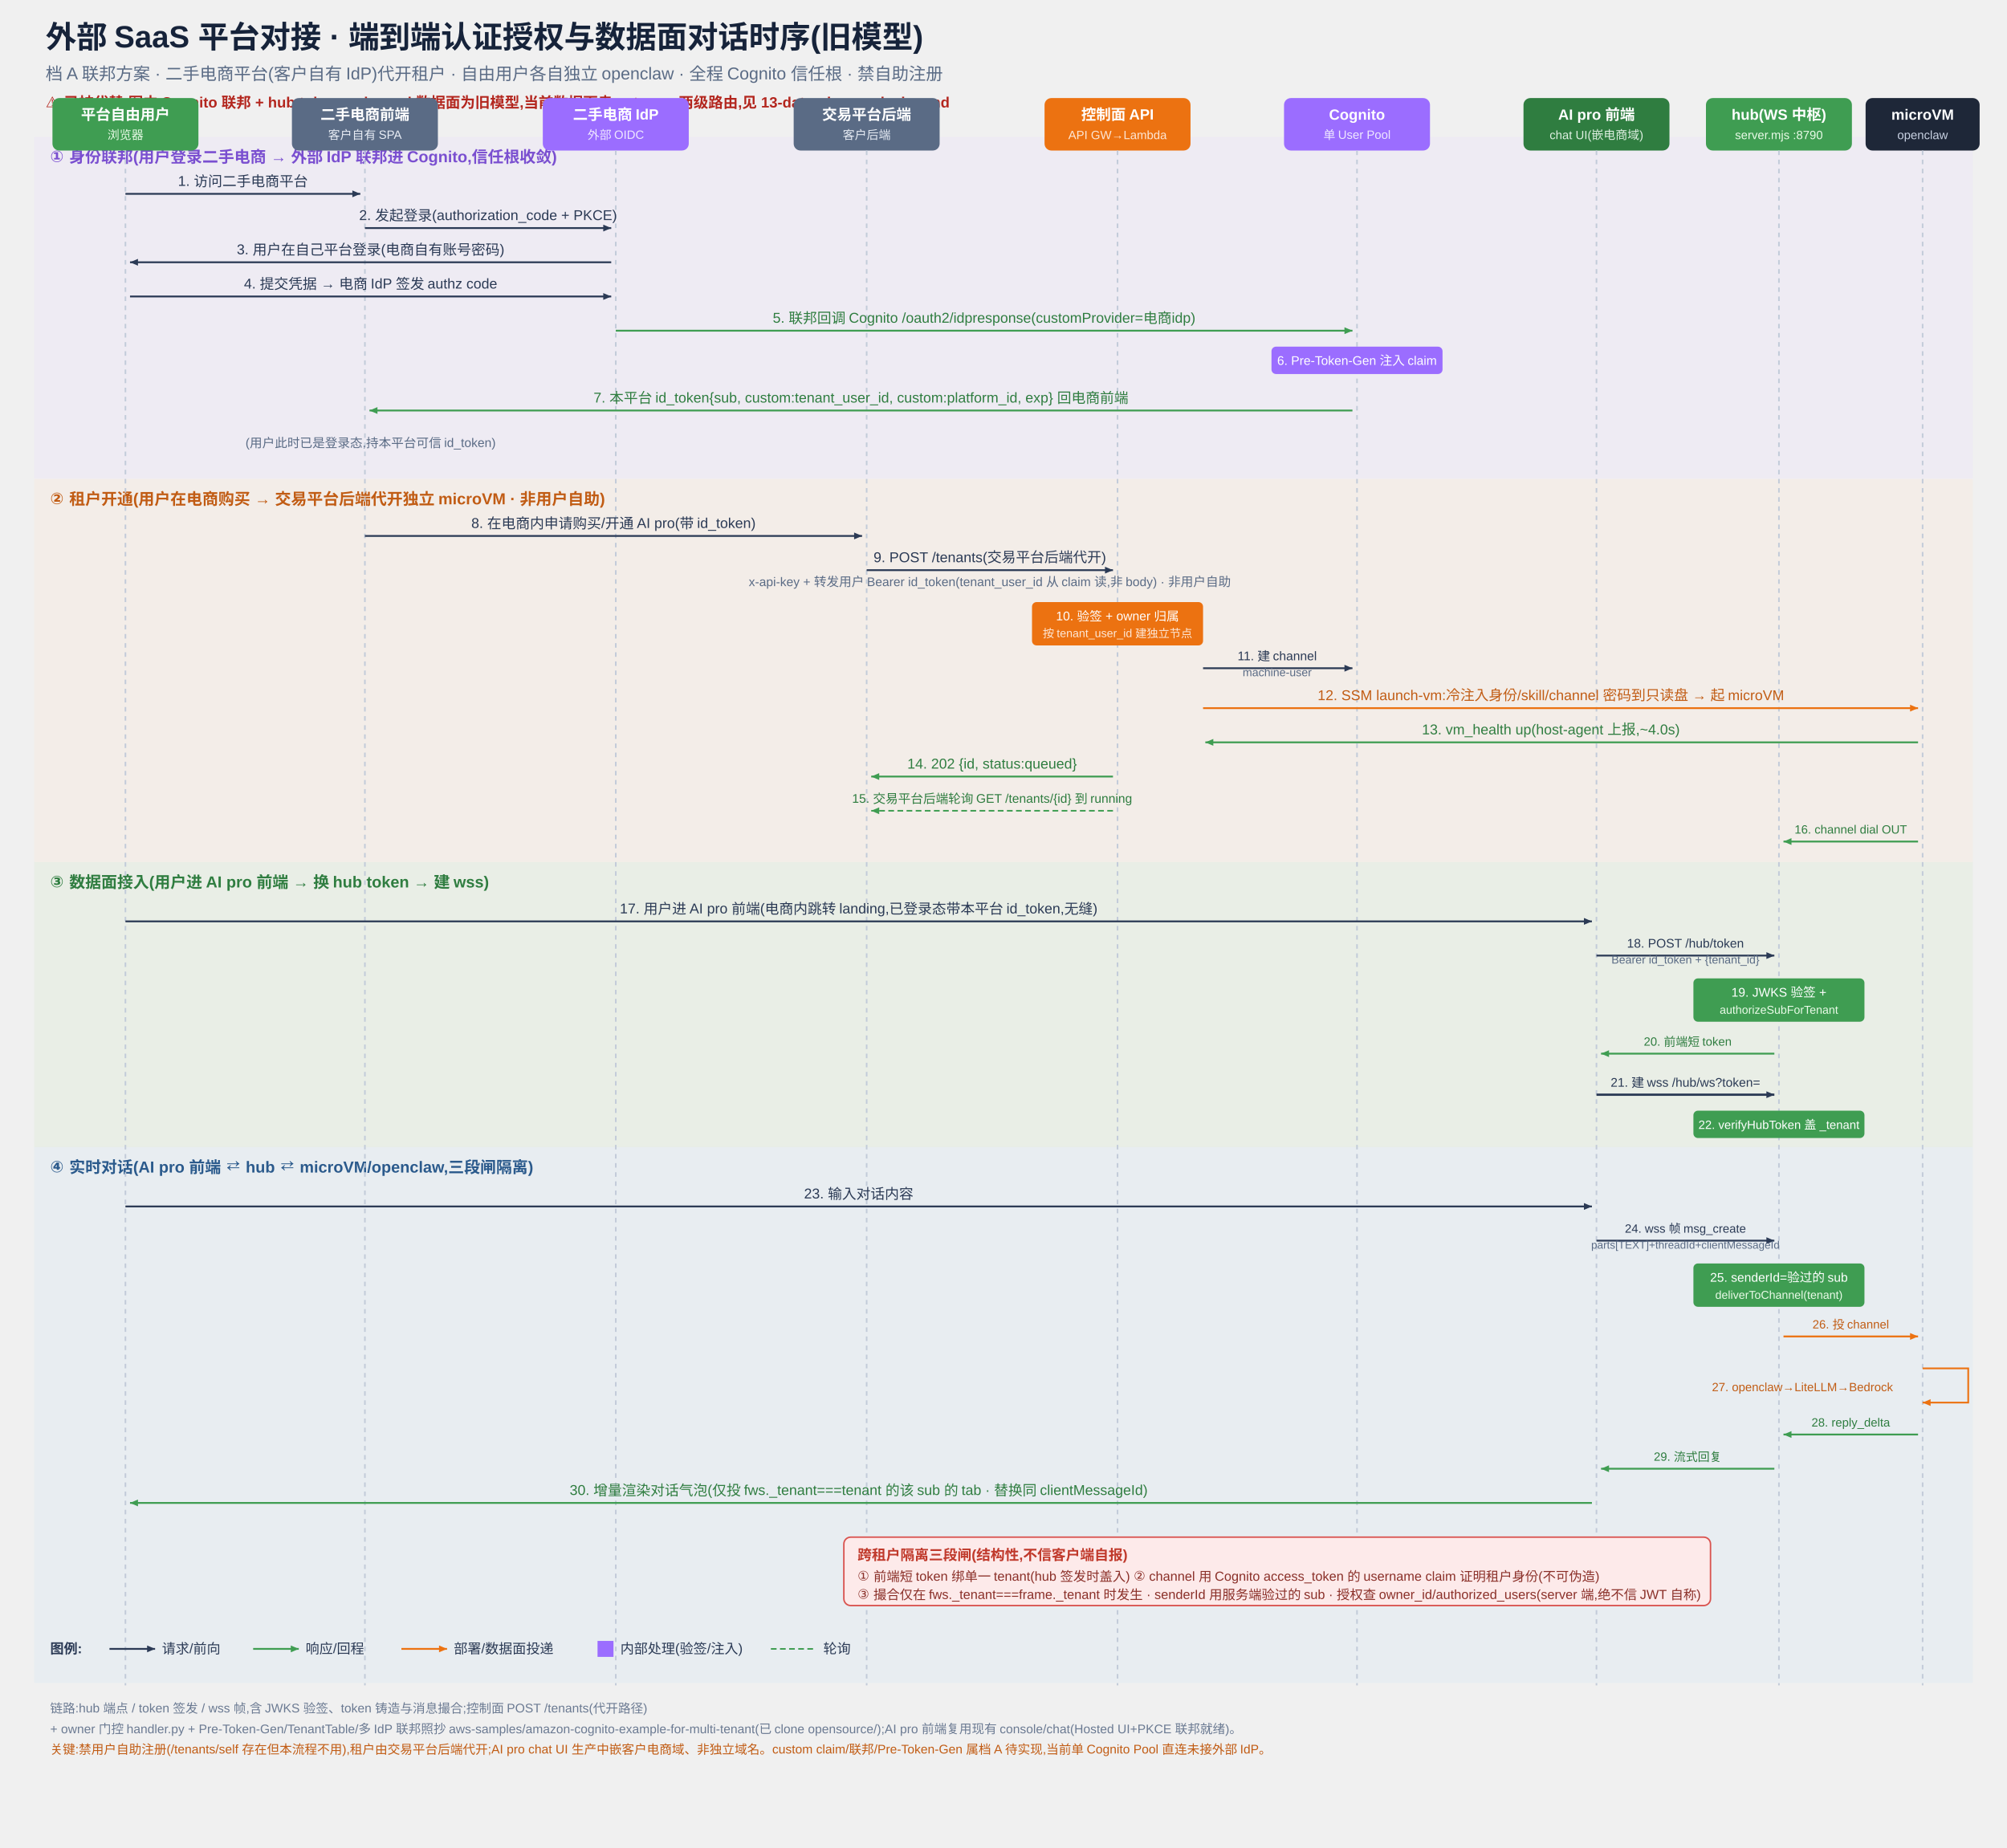
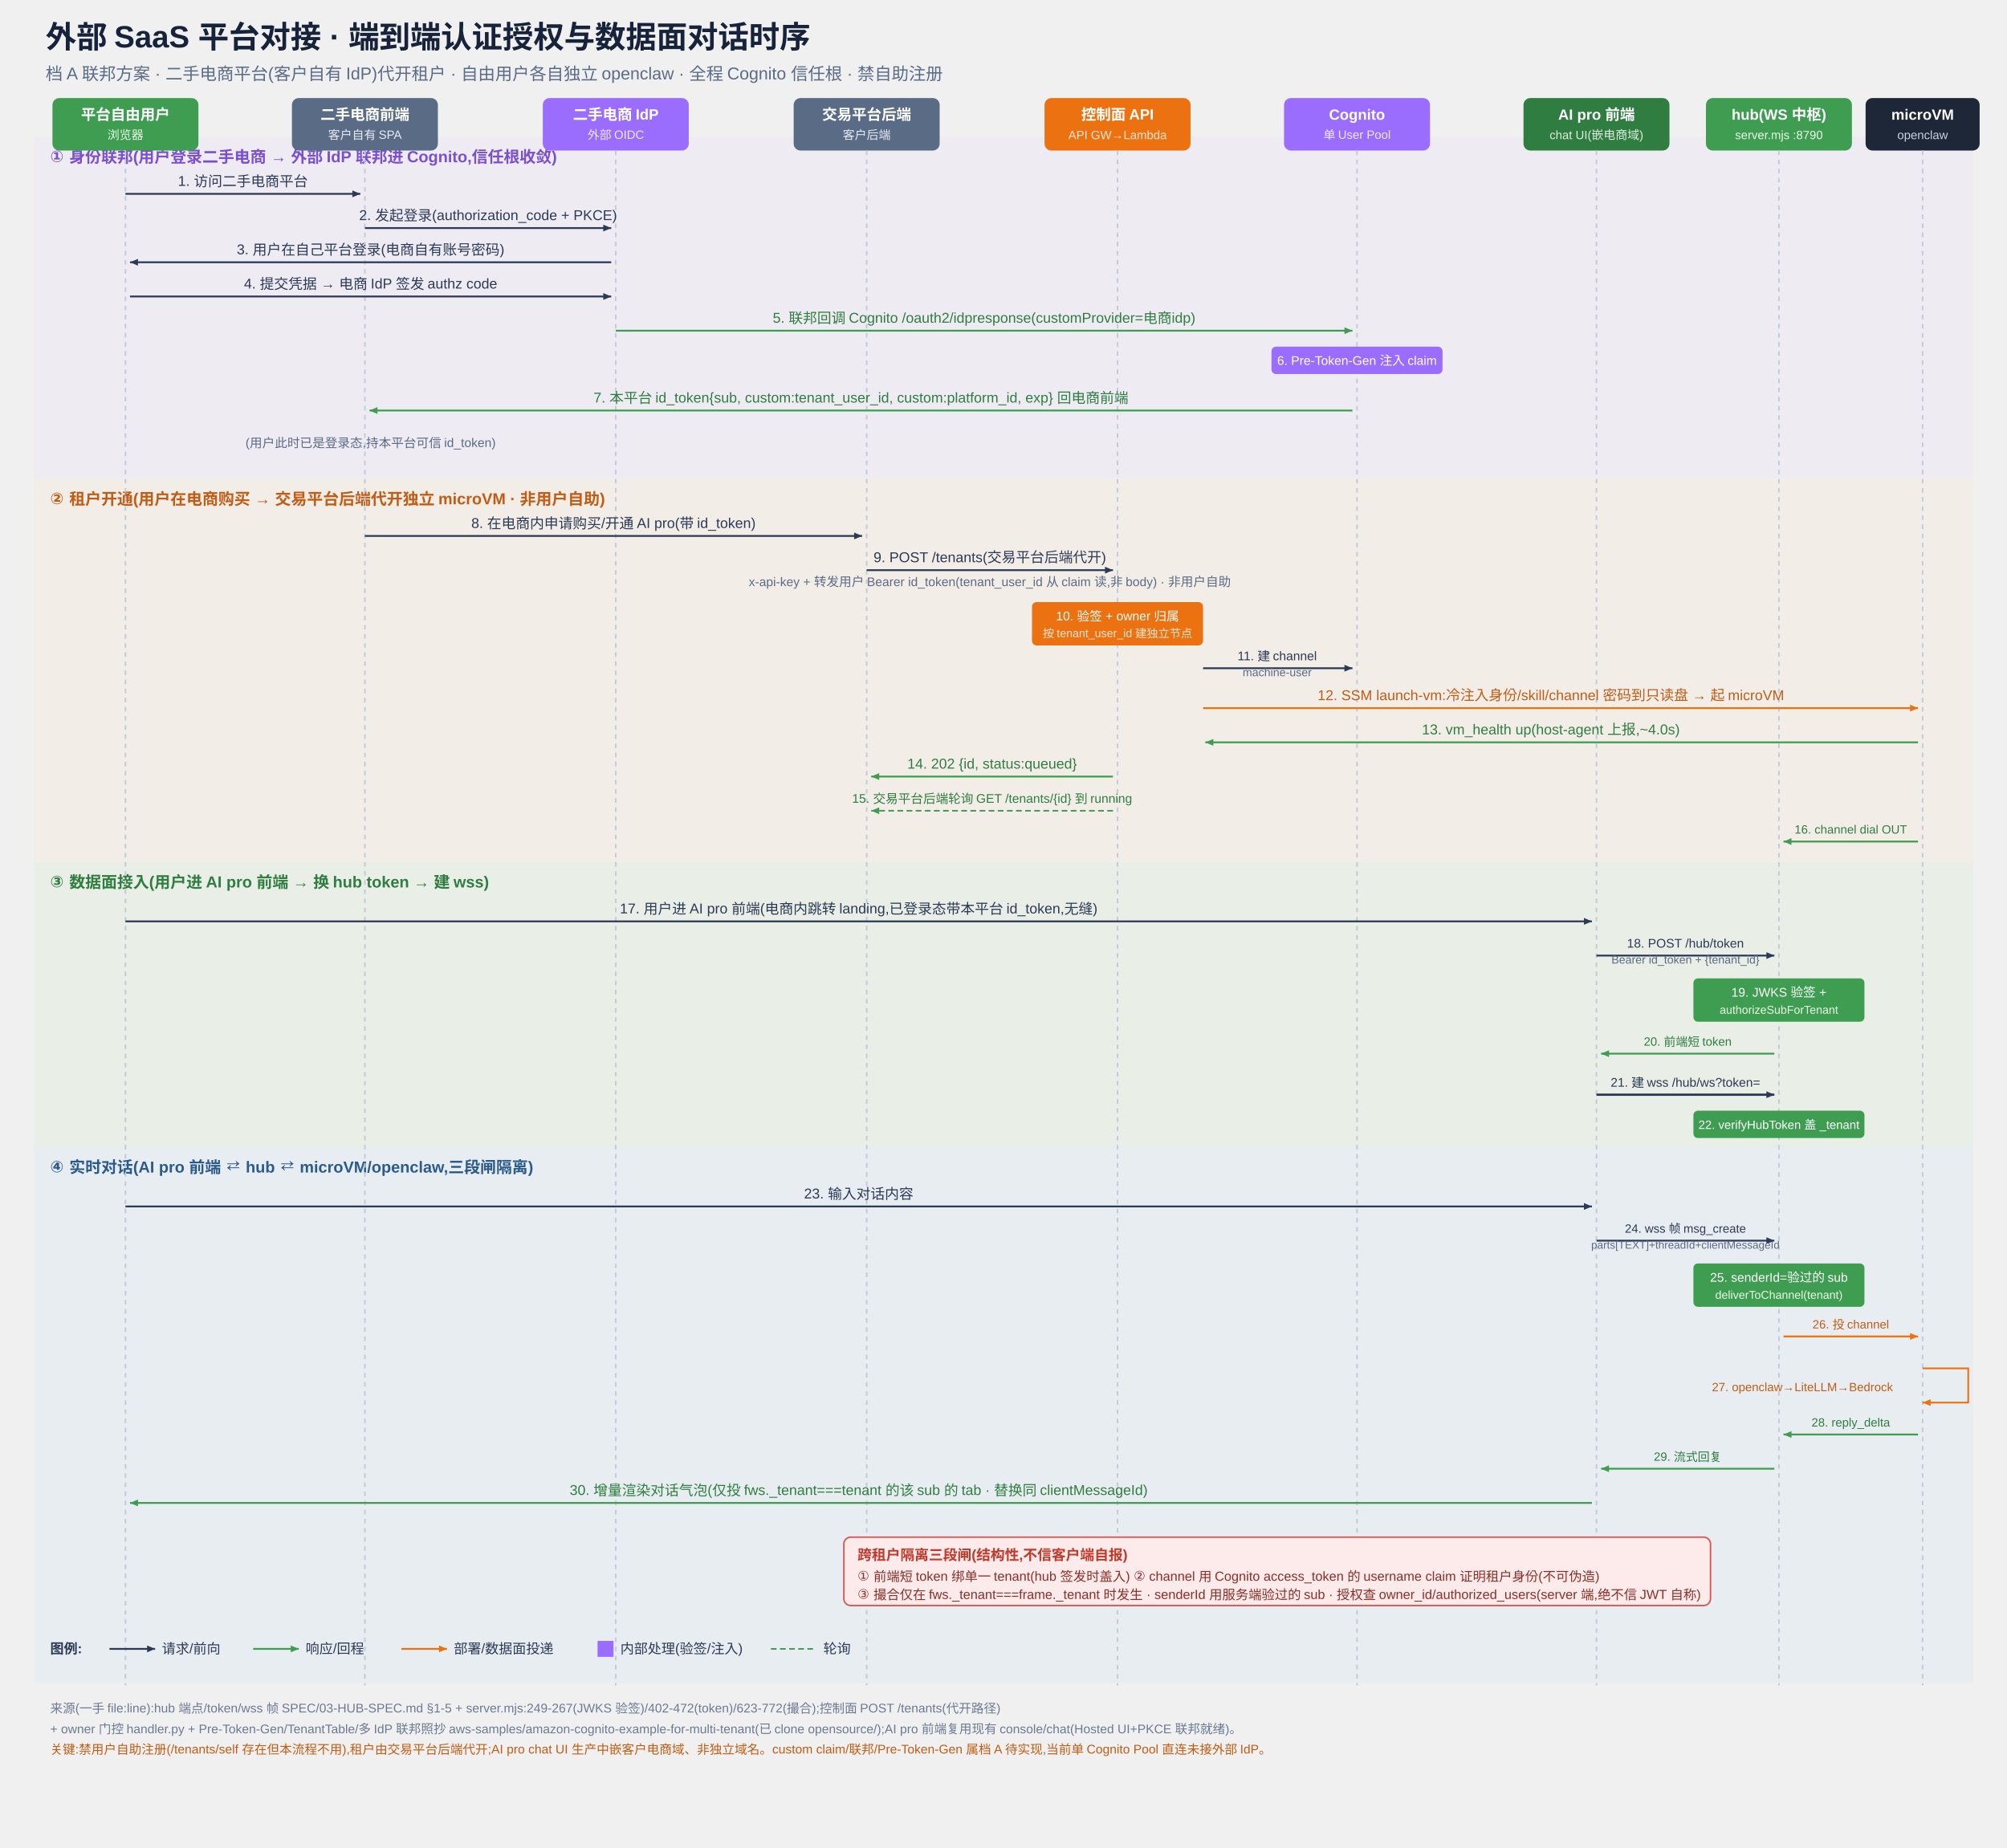
<svg xmlns="http://www.w3.org/2000/svg" viewBox="0 0 1760 1620" font-family="'PingFang SC','Microsoft YaHei','Helvetica Neue',Arial,sans-serif">
  <defs>
    <marker id="arr" markerWidth="8" markerHeight="8" refX="7" refY="3" orient="auto" markerUnits="userSpaceOnUse">
      <path d="M0,0 L7,3 L0,6 Z" fill="#2b3a55" />
    </marker>
    <marker id="arrRet" markerWidth="8" markerHeight="8" refX="7" refY="3" orient="auto" markerUnits="userSpaceOnUse">
      <path d="M0,0 L7,3 L0,6 Z" fill="#3f9d52" />
    </marker>
    <marker id="arrData" markerWidth="8" markerHeight="8" refX="7" refY="3" orient="auto" markerUnits="userSpaceOnUse">
      <path d="M0,0 L7,3 L0,6 Z" fill="#ec7211" />
    </marker>
  </defs>
-   <text x="40" y="42" font-size="27" font-weight="700" fill="#16233a">外部 SaaS 平台对接 · 端到端认证授权与数据面对话时序(旧模型)</text>
+   <text x="40" y="42" font-size="27" font-weight="700" fill="#16233a">外部 SaaS 平台对接 · 端到端认证授权与数据面对话时序</text>
  <text x="40" y="70" font-size="15" fill="#5a6b85">档 A 联邦方案 · 二手电商平台(客户自有 IdP)代开租户 · 自由用户各自独立 openclaw · 全程 Cognito 信任根 · 禁自助注册</text>
-   <text x="40" y="94" font-size="13" font-weight="700" fill="#b3261e">⚠ 已被代替:图中 Cognito 联邦 + hub token + channel 数据面为旧模型,当前数据面走 gateway 两级路由,见 13-data-plane-redesign.md</text>
  <rect x="30" y="120" width="1700" height="300" fill="#ece1fb" opacity="0.30" />
  <rect x="30" y="420" width="1700" height="336" fill="#fde9d6" opacity="0.30" />
  <rect x="30" y="756" width="1700" height="250" fill="#dbeccf" opacity="0.30" />
  <rect x="30" y="1006" width="1700" height="470" fill="#d7e6f5" opacity="0.30" />
  <text x="44" y="142" font-size="14" font-weight="700" fill="#7a4fd0">① 身份联邦(用户登录二手电商 → 外部 IdP 联邦进 Cognito,信任根收敛)</text>
  <text x="44" y="442" font-size="14" font-weight="700" fill="#c15c14">② 租户开通(用户在电商购买 → 交易平台后端代开独立 microVM · 非用户自助)</text>
  <text x="44" y="778" font-size="14" font-weight="700" fill="#2f7d40">③ 数据面接入(用户进 AI pro 前端 → 换 hub token → 建 wss)</text>
  <text x="44" y="1028" font-size="14" font-weight="700" fill="#2b5a8c">④ 实时对话(AI pro 前端 ⇄ hub ⇄ microVM/openclaw,三段闸隔离)</text>
  <g font-size="13" font-weight="700" text-anchor="middle">
    <g>
      <rect x="46" y="86" width="128" height="46" rx="6" fill="#3f9d52" />
      <text x="110" y="105" fill="#fff">平台自由用户</text>
      <text x="110" y="122" fill="#eafbe8" font-size="10.5" font-weight="400">浏览器</text>
    </g>
    <g>
      <rect x="256" y="86" width="128" height="46" rx="6" fill="#5a6b85" />
      <text x="320" y="105" fill="#fff">二手电商前端</text>
      <text x="320" y="122" fill="#e8edf5" font-size="10.5" font-weight="400">客户自有 SPA</text>
    </g>
    <g>
      <rect x="476" y="86" width="128" height="46" rx="6" fill="#9b6dff" />
      <text x="540" y="105" fill="#fff">二手电商 IdP</text>
      <text x="540" y="122" fill="#efe8ff" font-size="10.5" font-weight="400">外部 OIDC</text>
    </g>
    <g>
      <rect x="696" y="86" width="128" height="46" rx="6" fill="#5a6b85" />
      <text x="760" y="105" fill="#fff">交易平台后端</text>
      <text x="760" y="122" fill="#e8edf5" font-size="10.5" font-weight="400">客户后端</text>
    </g>
    <g>
      <rect x="916" y="86" width="128" height="46" rx="6" fill="#ec7211" />
      <text x="980" y="105" fill="#fff">控制面 API</text>
      <text x="980" y="122" fill="#fde7d6" font-size="10.5" font-weight="400">API GW→Lambda</text>
    </g>
    <g>
      <rect x="1126" y="86" width="128" height="46" rx="6" fill="#9b6dff" />
      <text x="1190" y="105" fill="#fff">Cognito</text>
      <text x="1190" y="122" fill="#efe8ff" font-size="10.5" font-weight="400">单 User Pool</text>
    </g>
    <g>
      <rect x="1336" y="86" width="128" height="46" rx="6" fill="#2f7d40" />
      <text x="1400" y="105" fill="#fff">AI pro 前端</text>
      <text x="1400" y="122" fill="#dff0e2" font-size="10.5" font-weight="400">chat UI(嵌电商域)</text>
    </g>
    <g>
      <rect x="1496" y="86" width="128" height="46" rx="6" fill="#3f9d52" />
      <text x="1560" y="105" fill="#fff">hub(WS 中枢)</text>
      <text x="1560" y="122" fill="#eafbe8" font-size="10.5" font-weight="400">server.mjs :8790</text>
    </g>
    <g>
      <rect x="1636" y="86" width="100" height="46" rx="6" fill="#1e2738" />
      <text x="1686" y="105" fill="#fff">microVM</text>
      <text x="1686" y="122" fill="#c9d2e3" font-size="10.5" font-weight="400">openclaw</text>
    </g>
  </g>
  <g stroke="#c2cbd9" stroke-width="1.4" stroke-dasharray="4 4">
    <line x1="110" y1="132" x2="110" y2="1478" />
    <line x1="320" y1="132" x2="320" y2="1478" />
    <line x1="540" y1="132" x2="540" y2="1478" />
    <line x1="760" y1="132" x2="760" y2="1478" />
    <line x1="980" y1="132" x2="980" y2="1478" />
    <line x1="1190" y1="132" x2="1190" y2="1478" />
    <line x1="1400" y1="132" x2="1400" y2="1478" />
    <line x1="1560" y1="132" x2="1560" y2="1478" />
    <line x1="1686" y1="132" x2="1686" y2="1478" />
  </g>
  <g font-size="12.5" fill="#2b3a55" text-anchor="middle">
    <line x1="110" y1="170" x2="316" y2="170" stroke="#2b3a55" stroke-width="1.6" marker-end="url(#arr)" />
    <text x="213" y="163">1. 访问二手电商平台</text>
    <line x1="320" y1="200" x2="536" y2="200" stroke="#2b3a55" stroke-width="1.6" marker-end="url(#arr)" />
    <text x="428" y="193">2. 发起登录(authorization_code + PKCE)</text>
    <line x1="536" y1="230" x2="114" y2="230" stroke="#2b3a55" stroke-width="1.6" marker-end="url(#arr)" />
    <text x="325" y="223">3. 用户在自己平台登录(电商自有账号密码)</text>
    <line x1="114" y1="260" x2="536" y2="260" stroke="#2b3a55" stroke-width="1.6" marker-end="url(#arr)" />
    <text x="325" y="253">4. 提交凭据 → 电商 IdP 签发 authz code</text>
    <line x1="540" y1="290" x2="1186" y2="290" stroke="#3f9d52" stroke-width="1.6" marker-end="url(#arrRet)" />
    <text x="863" y="283" fill="#2f7d40">5. 联邦回调 Cognito /oauth2/idpresponse(customProvider=电商idp)</text>
    <rect x="1115" y="304" width="150" height="24" rx="4" fill="#9b6dff" />
    <text x="1190" y="320" fill="#fff" font-size="11">6. Pre-Token-Gen 注入 claim</text>
    <line x1="1186" y1="360" x2="324" y2="360" stroke="#3f9d52" stroke-width="1.6" marker-end="url(#arrRet)" />
    <text x="755" y="353" fill="#2f7d40">7. 本平台 id_token{sub, custom:tenant_user_id, custom:platform_id, exp} 回电商前端</text>
    <text x="325" y="392" font-size="11" fill="#5a6b85">(用户此时已是登录态,持本平台可信 id_token)</text>
    <line x1="320" y1="470" x2="756" y2="470" stroke="#2b3a55" stroke-width="1.6" marker-end="url(#arr)" />
    <text x="538" y="463">8. 在电商内申请购买/开通 AI pro(带 id_token)</text>
    <line x1="760" y1="500" x2="976" y2="500" stroke="#2b3a55" stroke-width="1.6" marker-end="url(#arr)" />
    <text x="868" y="493">9. POST /tenants(交易平台后端代开)</text>
    <text x="868" y="514" font-size="11" fill="#5a6b85">x-api-key + 转发用户 Bearer id_token(tenant_user_id 从 claim 读,非 body) · 非用户自助</text>
    <rect x="905" y="528" width="150" height="38" rx="4" fill="#ec7211" />
    <text x="980" y="544" fill="#fff" font-size="11">10. 验签 + owner 归属</text>
    <text x="980" y="559" fill="#fde7d6" font-size="10">按 tenant_user_id 建独立节点</text>
    <line x1="1055" y1="586" x2="1186" y2="586" stroke="#2b3a55" stroke-width="1.6" marker-end="url(#arr)" />
    <text x="1120" y="579" font-size="11">11. 建 channel</text>
    <text x="1120" y="593" font-size="10" fill="#5a6b85">machine-user</text>
    <line x1="1055" y1="621" x2="1682" y2="621" stroke="#ec7211" stroke-width="1.6" marker-end="url(#arrData)" />
    <text x="1360" y="614" fill="#c15c14">12. SSM launch-vm:冷注入身份/skill/channel 密码到只读盘 → 起 microVM</text>
    <line x1="1682" y1="651" x2="1057" y2="651" stroke="#3f9d52" stroke-width="1.6" marker-end="url(#arrRet)" />
    <text x="1360" y="644" fill="#2f7d40">13. vm_health up(host-agent 上报,~4.0s)</text>
    <line x1="976" y1="681" x2="764" y2="681" stroke="#3f9d52" stroke-width="1.6" marker-end="url(#arrRet)" />
    <text x="870" y="674" fill="#2f7d40">14. 202 {id, status:queued}</text>
    <line x1="976" y1="711" x2="764" y2="711" stroke="#3f9d52" stroke-width="1.4" stroke-dasharray="5 3" marker-end="url(#arrRet)" />
    <text x="870" y="704" fill="#2f7d40" font-size="11">15. 交易平台后端轮询 GET /tenants/{id} 到 running</text>
    <line x1="1682" y1="738" x2="1564" y2="738" stroke="#3f9d52" stroke-width="1.6" marker-end="url(#arrRet)" />
    <text x="1623" y="731" fill="#2f7d40" font-size="10.5">16. channel dial OUT</text>
    <line x1="110" y1="808" x2="1396" y2="808" stroke="#2b3a55" stroke-width="1.6" marker-end="url(#arr)" />
    <text x="753" y="801">17. 用户进 AI pro 前端(电商内跳转 landing,已登录态带本平台 id_token,无缝)</text>
    <line x1="1400" y1="838" x2="1556" y2="838" stroke="#2b3a55" stroke-width="1.6" marker-end="url(#arr)" />
    <text x="1478" y="831" font-size="11">18. POST /hub/token</text>
    <text x="1478" y="845" font-size="10" fill="#5a6b85">Bearer id_token + {tenant_id}</text>
    <rect x="1485" y="858" width="150" height="38" rx="4" fill="#3f9d52" />
    <text x="1560" y="874" fill="#fff" font-size="11">19. JWKS 验签 +</text>
    <text x="1560" y="889" fill="#eafbe8" font-size="10">authorizeSubForTenant</text>
    <line x1="1556" y1="924" x2="1404" y2="924" stroke="#3f9d52" stroke-width="1.6" marker-end="url(#arrRet)" />
    <text x="1480" y="917" fill="#2f7d40" font-size="10.5">20. 前端短 token</text>
    <line x1="1400" y1="960" x2="1556" y2="960" stroke="#2b3a55" stroke-width="2" marker-end="url(#arr)" />
    <text x="1478" y="953" font-size="11">21. 建 wss /hub/ws?token=</text>
    <rect x="1485" y="974" width="150" height="24" rx="4" fill="#3f9d52" />
    <text x="1560" y="990" fill="#fff" font-size="10.5">22. verifyHubToken 盖 _tenant</text>
    <line x1="110" y1="1058" x2="1396" y2="1058" stroke="#2b3a55" stroke-width="1.6" marker-end="url(#arr)" />
    <text x="753" y="1051">23. 输入对话内容</text>
    <line x1="1400" y1="1088" x2="1556" y2="1088" stroke="#2b3a55" stroke-width="1.6" marker-end="url(#arr)" />
    <text x="1478" y="1081" font-size="10.5">24. wss 帧 msg_create</text>
    <text x="1478" y="1095" font-size="9.5" fill="#5a6b85">parts[TEXT]+threadId+clientMessageId</text>
    <rect x="1485" y="1108" width="150" height="38" rx="4" fill="#3f9d52" />
    <text x="1560" y="1124" fill="#fff" font-size="11">25. senderId=验过的 sub</text>
    <text x="1560" y="1139" fill="#eafbe8" font-size="10">deliverToChannel(tenant)</text>
    <line x1="1564" y1="1172" x2="1682" y2="1172" stroke="#ec7211" stroke-width="1.6" marker-end="url(#arrData)" />
    <text x="1623" y="1165" fill="#c15c14" font-size="10.5">26. 投 channel</text>
    <path d="M1686,1200 h40 v30 h-40" fill="none" stroke="#ec7211" stroke-width="1.5" marker-end="url(#arrData)" />
    <text x="1660" y="1220" fill="#c15c14" font-size="10.5" text-anchor="end">27. openclaw→LiteLLM→Bedrock</text>
    <line x1="1682" y1="1258" x2="1564" y2="1258" stroke="#3f9d52" stroke-width="1.6" marker-end="url(#arrRet)" />
    <text x="1623" y="1251" fill="#2f7d40" font-size="10.5">28. reply_delta</text>
    <line x1="1556" y1="1288" x2="1404" y2="1288" stroke="#3f9d52" stroke-width="1.6" marker-end="url(#arrRet)" />
    <text x="1480" y="1281" fill="#2f7d40" font-size="10.5">29. 流式回复</text>
    <line x1="1396" y1="1318" x2="114" y2="1318" stroke="#3f9d52" stroke-width="1.6" marker-end="url(#arrRet)" />
    <text x="753" y="1311" fill="#2f7d40">30. 增量渲染对话气泡(仅投 fws._tenant===tenant 的该 sub 的 tab · 替换同 clientMessageId)</text>
  </g>
  <rect x="740" y="1348" width="760" height="60" rx="6" fill="#fdeaea" stroke="#d9534f" stroke-width="1.3" />
  <text x="752" y="1368" font-size="12.5" font-weight="700" fill="#c0392b">跨租户隔离三段闸(结构性,不信客户端自报)</text>
  <text x="752" y="1386" font-size="11.5" fill="#8a2f28">① 前端短 token 绑单一 tenant(hub 签发时盖入) ② channel 用 Cognito access_token 的 username claim 证明租户身份(不可伪造)</text>
  <text x="752" y="1402" font-size="11.5" fill="#8a2f28">③ 撮合仅在 fws._tenant===frame._tenant 时发生 · senderId 用服务端验过的 sub · 授权查 owner_id/authorized_users(server 端,绝不信 JWT 自称)</text>
  <g font-size="12" fill="#2b3a55">
    <text x="44" y="1450" font-weight="700">图例:</text>
    <line x1="96" y1="1446" x2="136" y2="1446" stroke="#2b3a55" stroke-width="1.6" marker-end="url(#arr)" />
    <text x="142" y="1450">请求/前向</text>
    <line x1="222" y1="1446" x2="262" y2="1446" stroke="#3f9d52" stroke-width="1.6" marker-end="url(#arrRet)" />
    <text x="268" y="1450">响应/回程</text>
    <line x1="352" y1="1446" x2="392" y2="1446" stroke="#ec7211" stroke-width="1.6" marker-end="url(#arrData)" />
    <text x="398" y="1450">部署/数据面投递</text>
    <rect x="524" y="1439" width="14" height="14" fill="#9b6dff" />
    <text x="544" y="1450">内部处理(验签/注入)</text>
    <line x1="676" y1="1446" x2="716" y2="1446" stroke="#3f9d52" stroke-width="1.4" stroke-dasharray="5 3" />
    <text x="722" y="1450">轮询</text>
  </g>
  <g font-size="11" fill="#6b7a92">
-     <text x="44" y="1502">链路:hub 端点 / token 签发 / wss 帧,含 JWKS 验签、token 铸造与消息撮合;控制面 POST /tenants(代开路径)</text>
+     <text x="44" y="1502">来源(一手 file:line):hub 端点/token/wss 帧 SPEC/03-HUB-SPEC.md §1-5 + server.mjs:249-267(JWKS 验签)/402-472(token)/623-772(撮合);控制面 POST /tenants(代开路径)</text>
    <text x="44" y="1520">+ owner 门控 handler.py + Pre-Token-Gen/TenantTable/多 IdP 联邦照抄 aws-samples/amazon-cognito-example-for-multi-tenant(已 clone opensource/);AI pro 前端复用现有 console/chat(Hosted UI+PKCE 联邦就绪)。</text>
    <text x="44" y="1538" fill="#c15c14">关键:禁用户自助注册(/tenants/self 存在但本流程不用),租户由交易平台后端代开;AI pro chat UI 生产中嵌客户电商域、非独立域名。custom claim/联邦/Pre-Token-Gen 属档 A 待实现,当前单 Cognito Pool 直连未接外部 IdP。</text>
  </g>
</svg>
